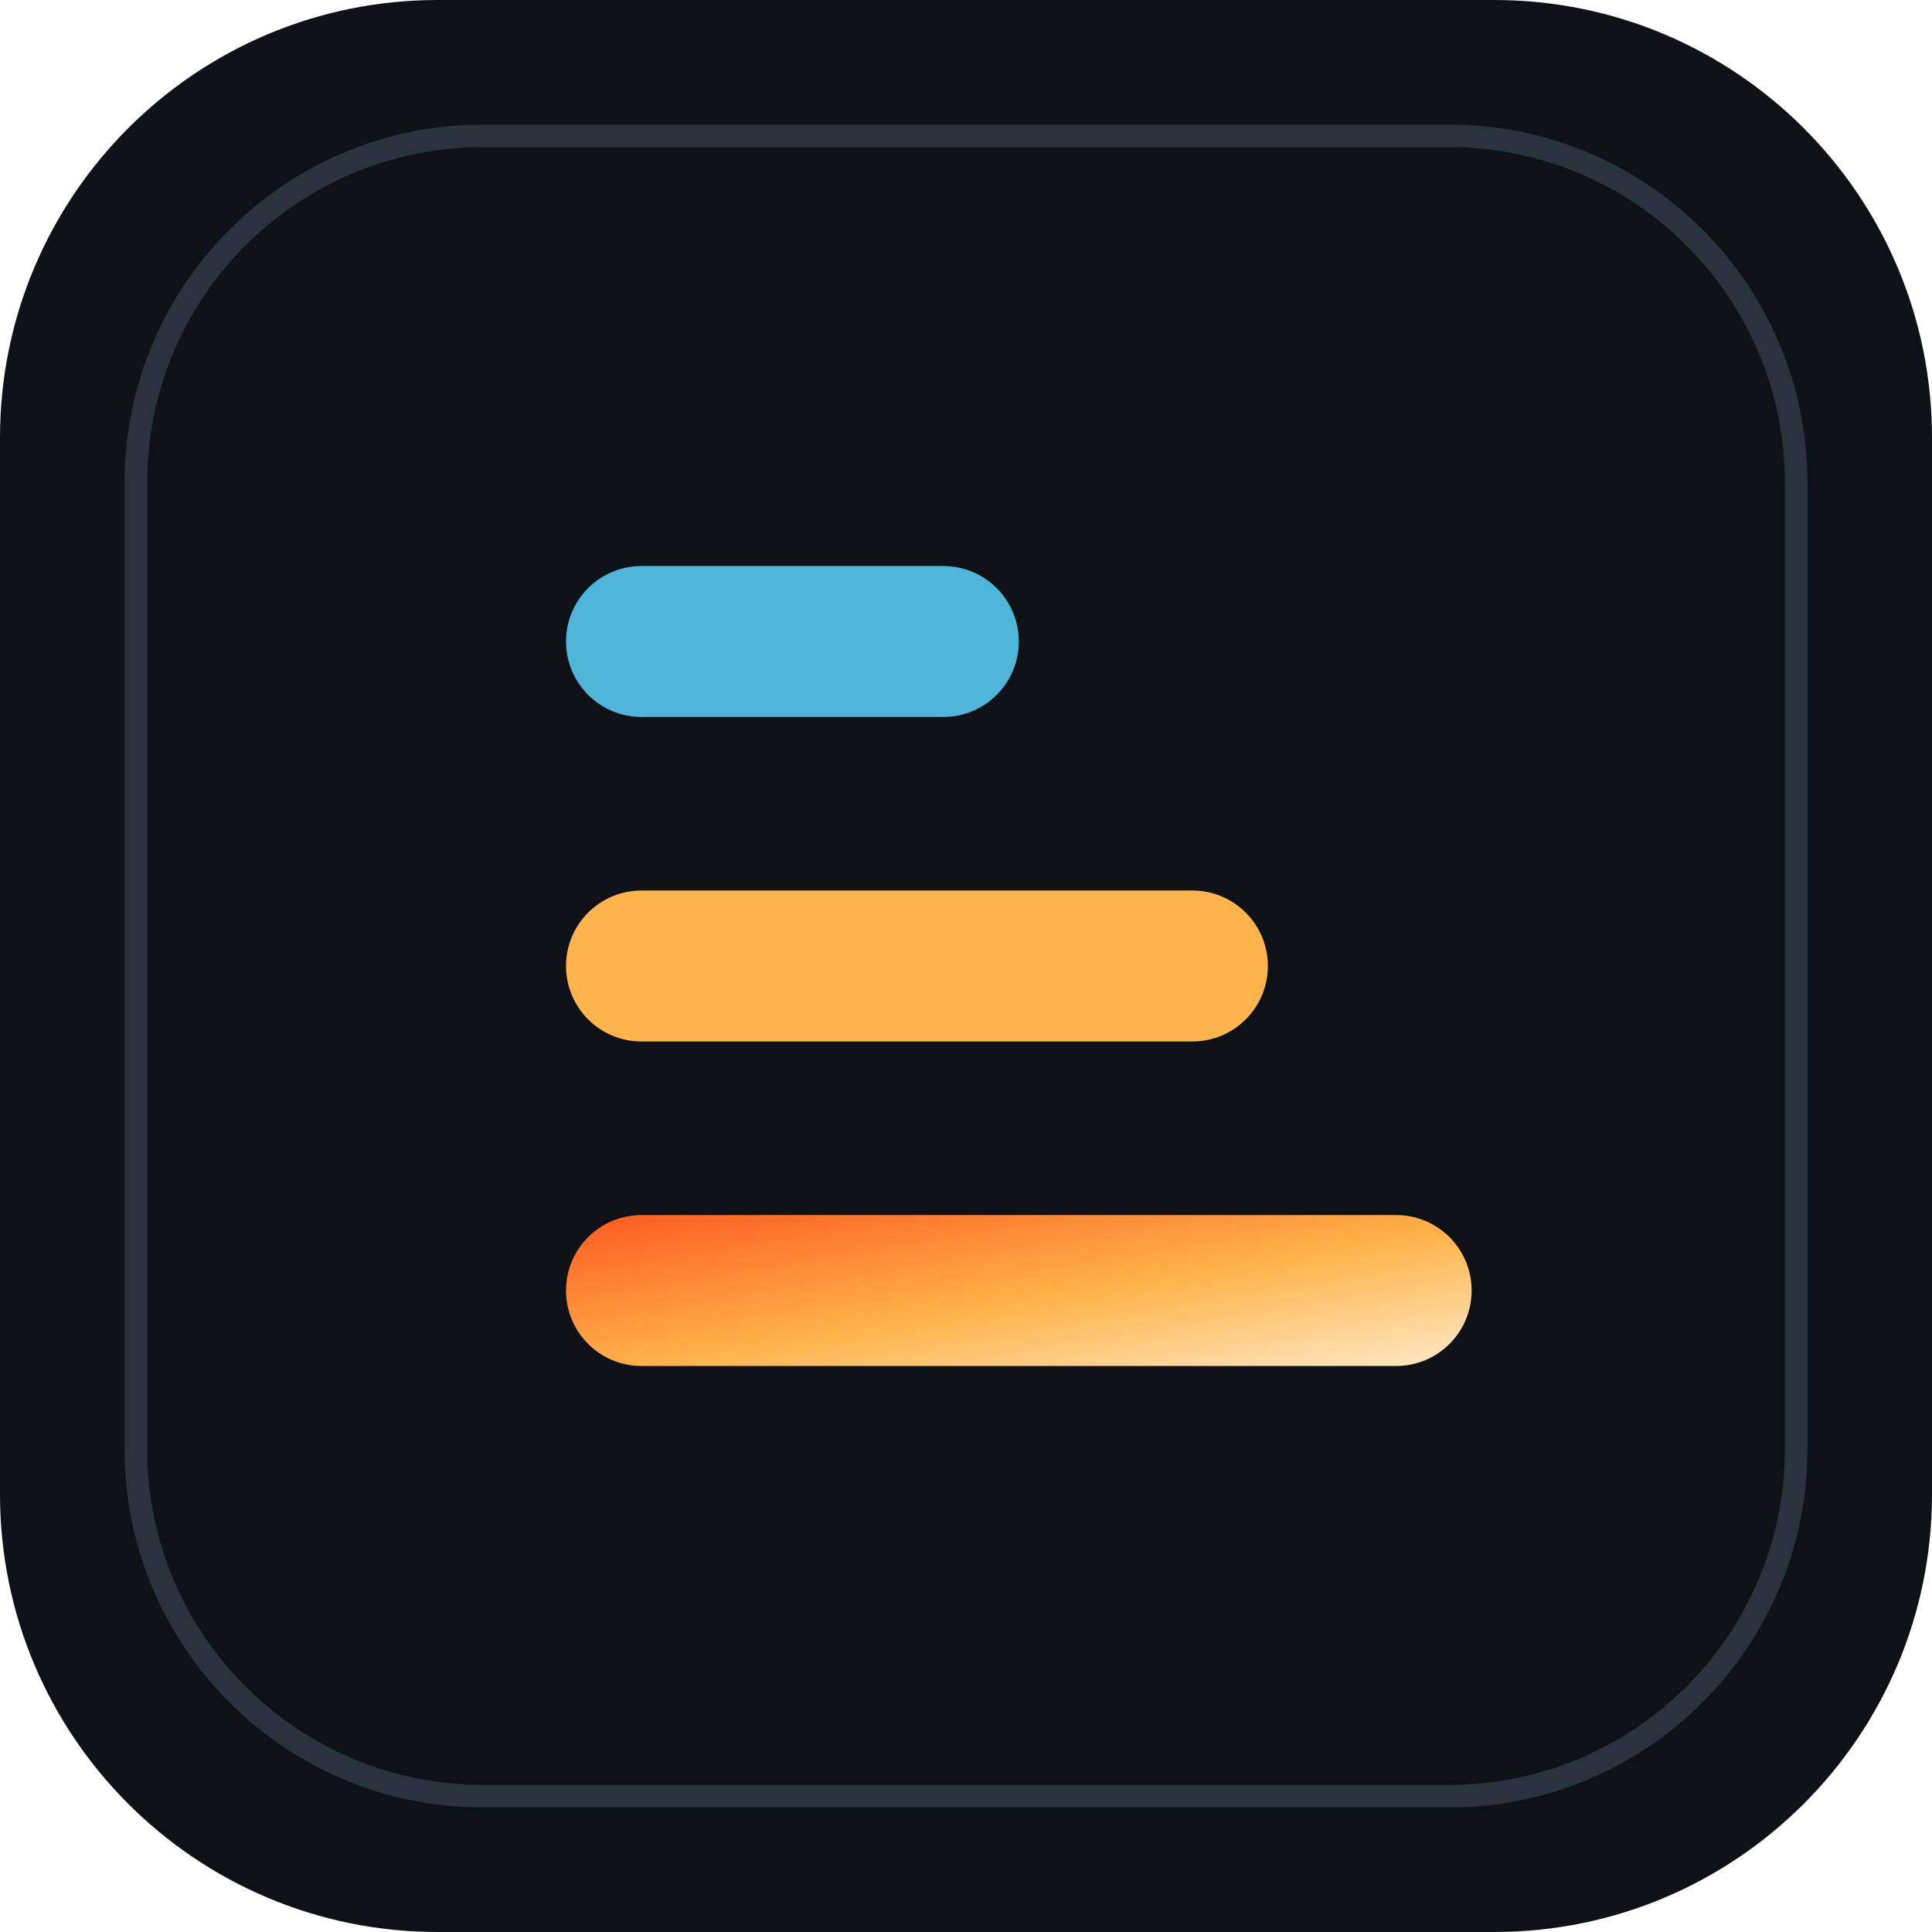
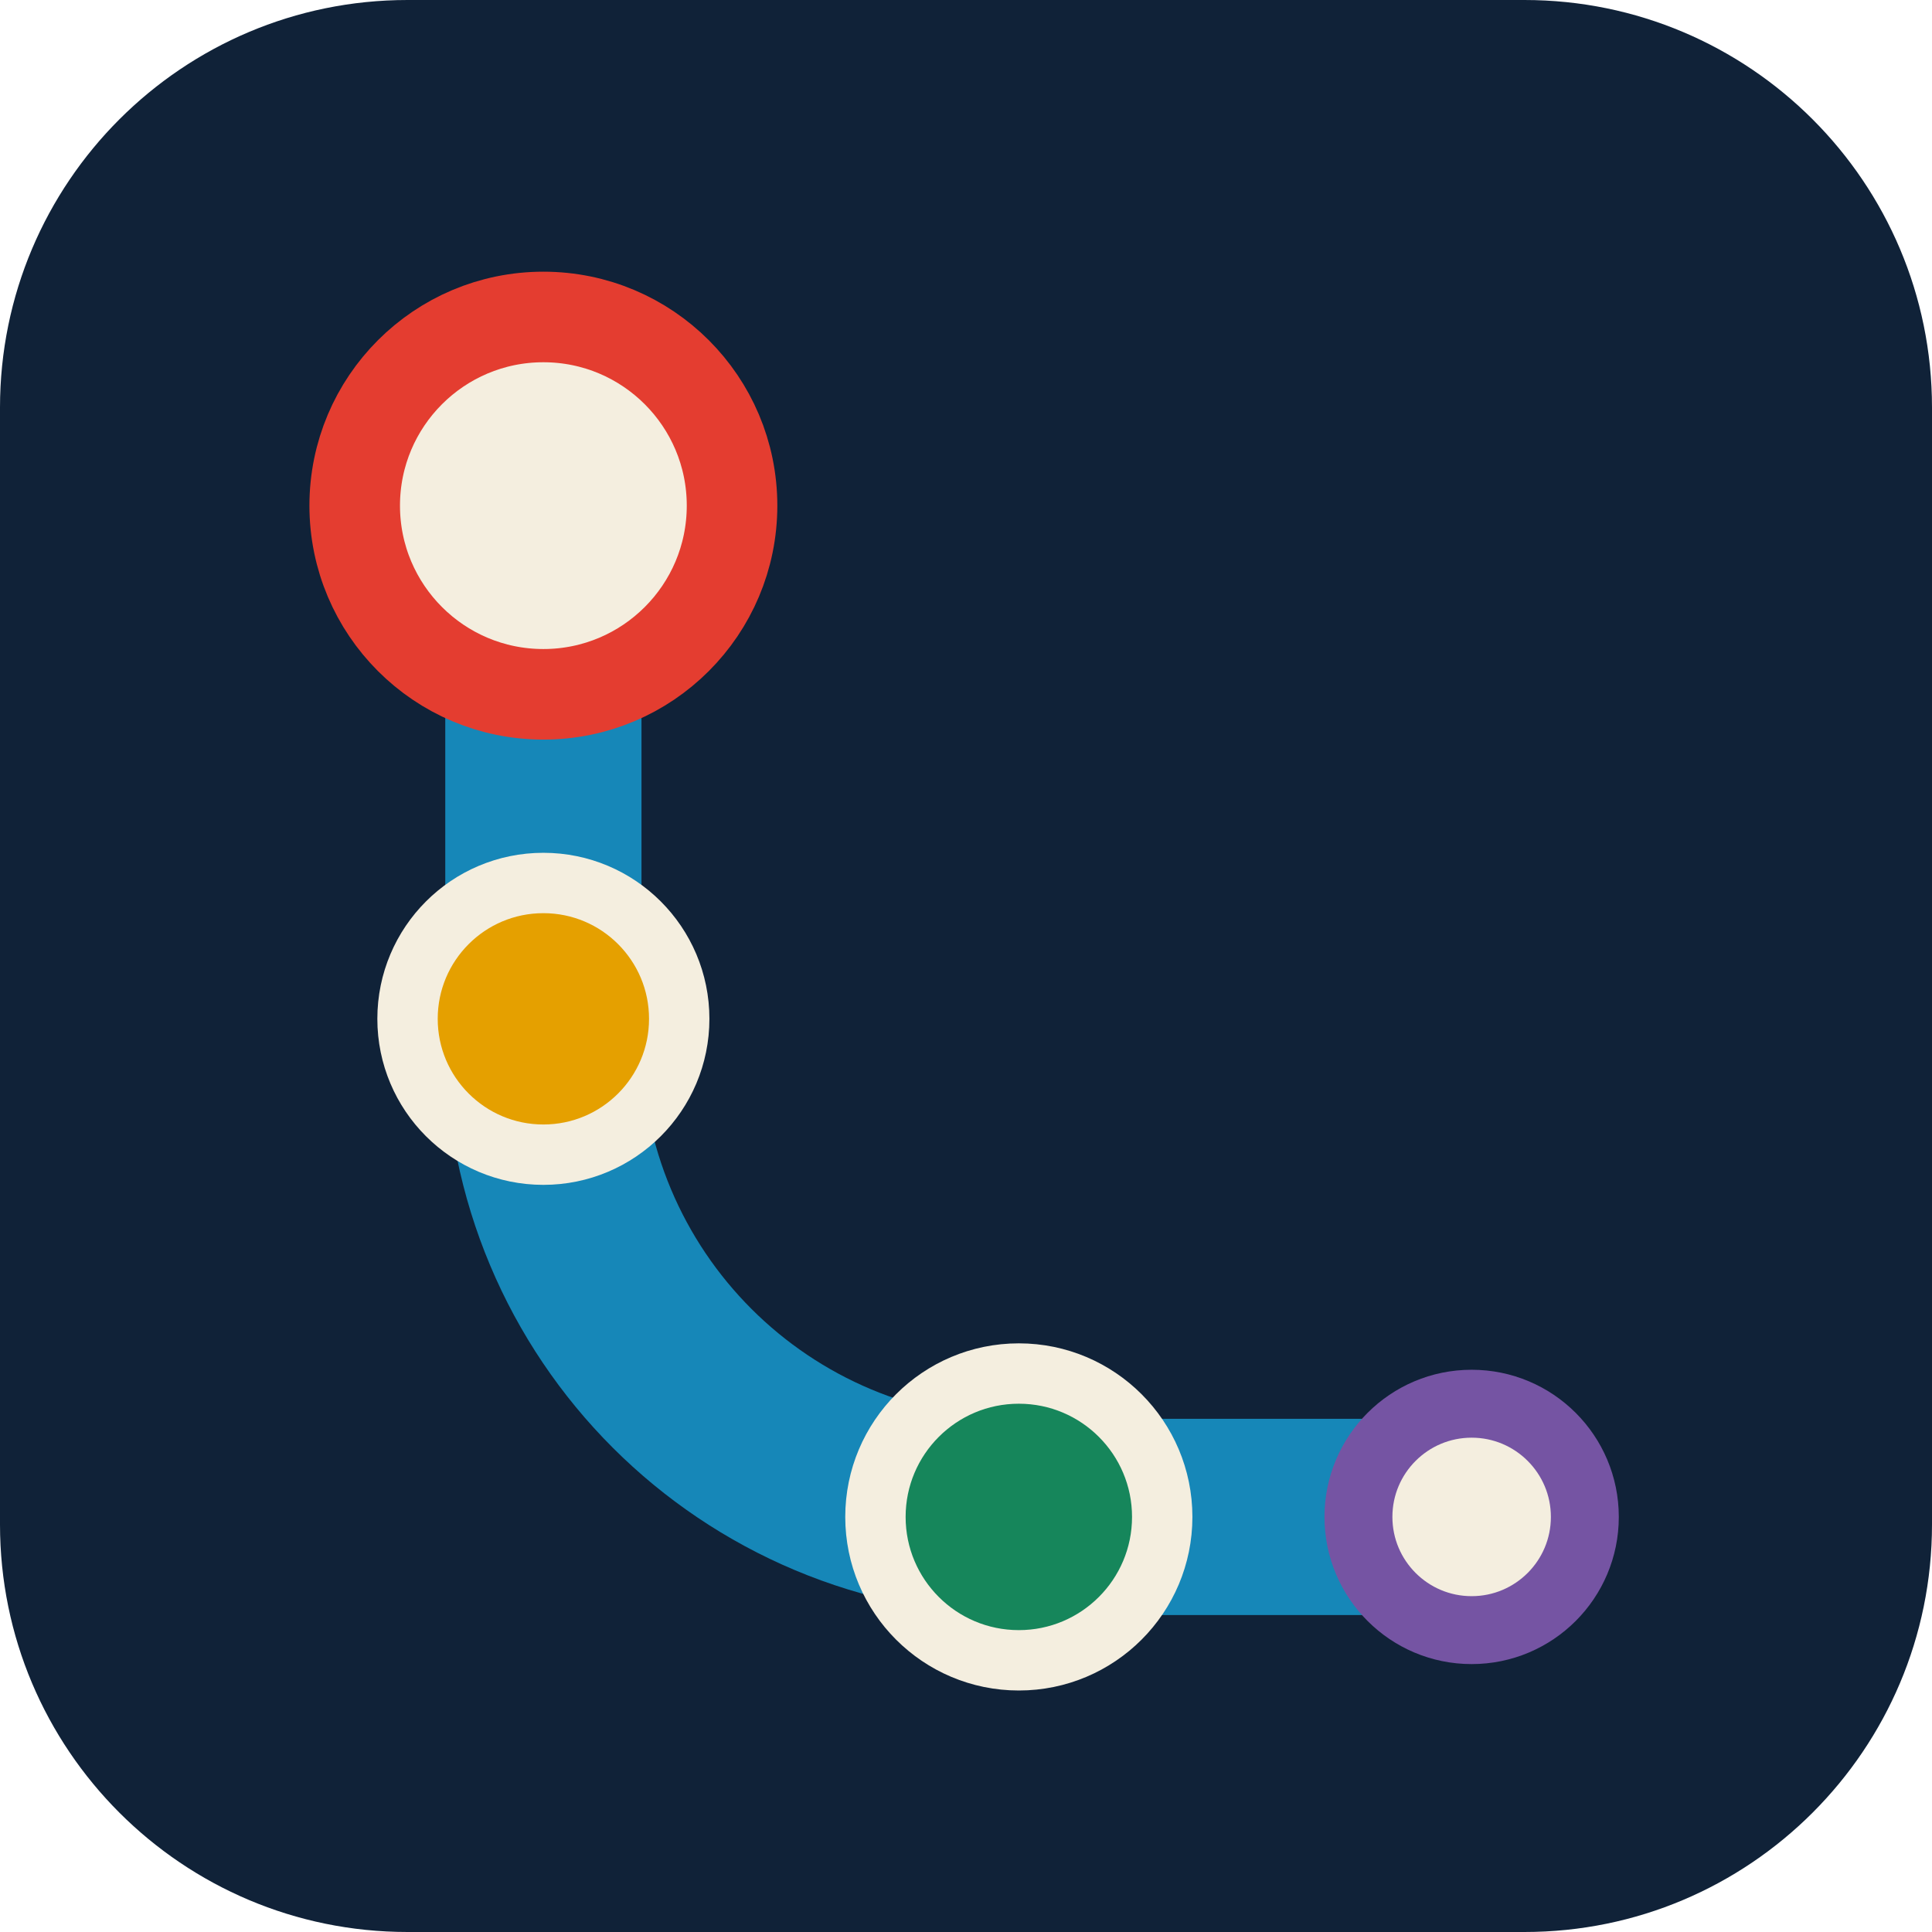
<svg xmlns="http://www.w3.org/2000/svg" viewBox="0 0 512 512">
-   <defs>
-     <linearGradient id="heat" x1="0" y1="0" x2="1" y2="1">
-       <stop offset="0" stop-color="#ff5a1f" />
-       <stop offset="0.55" stop-color="#ffb44c" />
-       <stop offset="1" stop-color="#ffe9c7" />
-     </linearGradient>
-   </defs>
-   <rect width="512" height="512" rx="116" fill="#0e1116" />
-   <rect x="36" y="36" width="440" height="440" rx="92" fill="none" stroke="#2a323d" stroke-width="6" />
-   <rect x="150" y="150" width="120" height="40" rx="20" fill="#4fb6d9" />
-   <rect x="150" y="236" width="186" height="40" rx="20" fill="#ffb44c" />
-   <rect x="150" y="322" width="240" height="40" rx="20" fill="url(#heat)" />
+   <rect width="512" height="512" rx="108" fill="#102238" />
+   <path d="M144 86v190c0 70 56 126 126 126h98" fill="none" stroke="#1687b8" stroke-width="52" />
+   <circle cx="144" cy="134" r="50" fill="#f4eedf" stroke="#e43d30" stroke-width="24" />
+   <circle cx="144" cy="270" r="36" fill="#e5a000" stroke="#f4eedf" stroke-width="16" />
+   <circle cx="270" cy="402" r="38" fill="#16865b" stroke="#f4eedf" stroke-width="16" />
+   <circle cx="390" cy="402" r="30" fill="#f4eedf" stroke="#7554a3" stroke-width="18" />
</svg>
